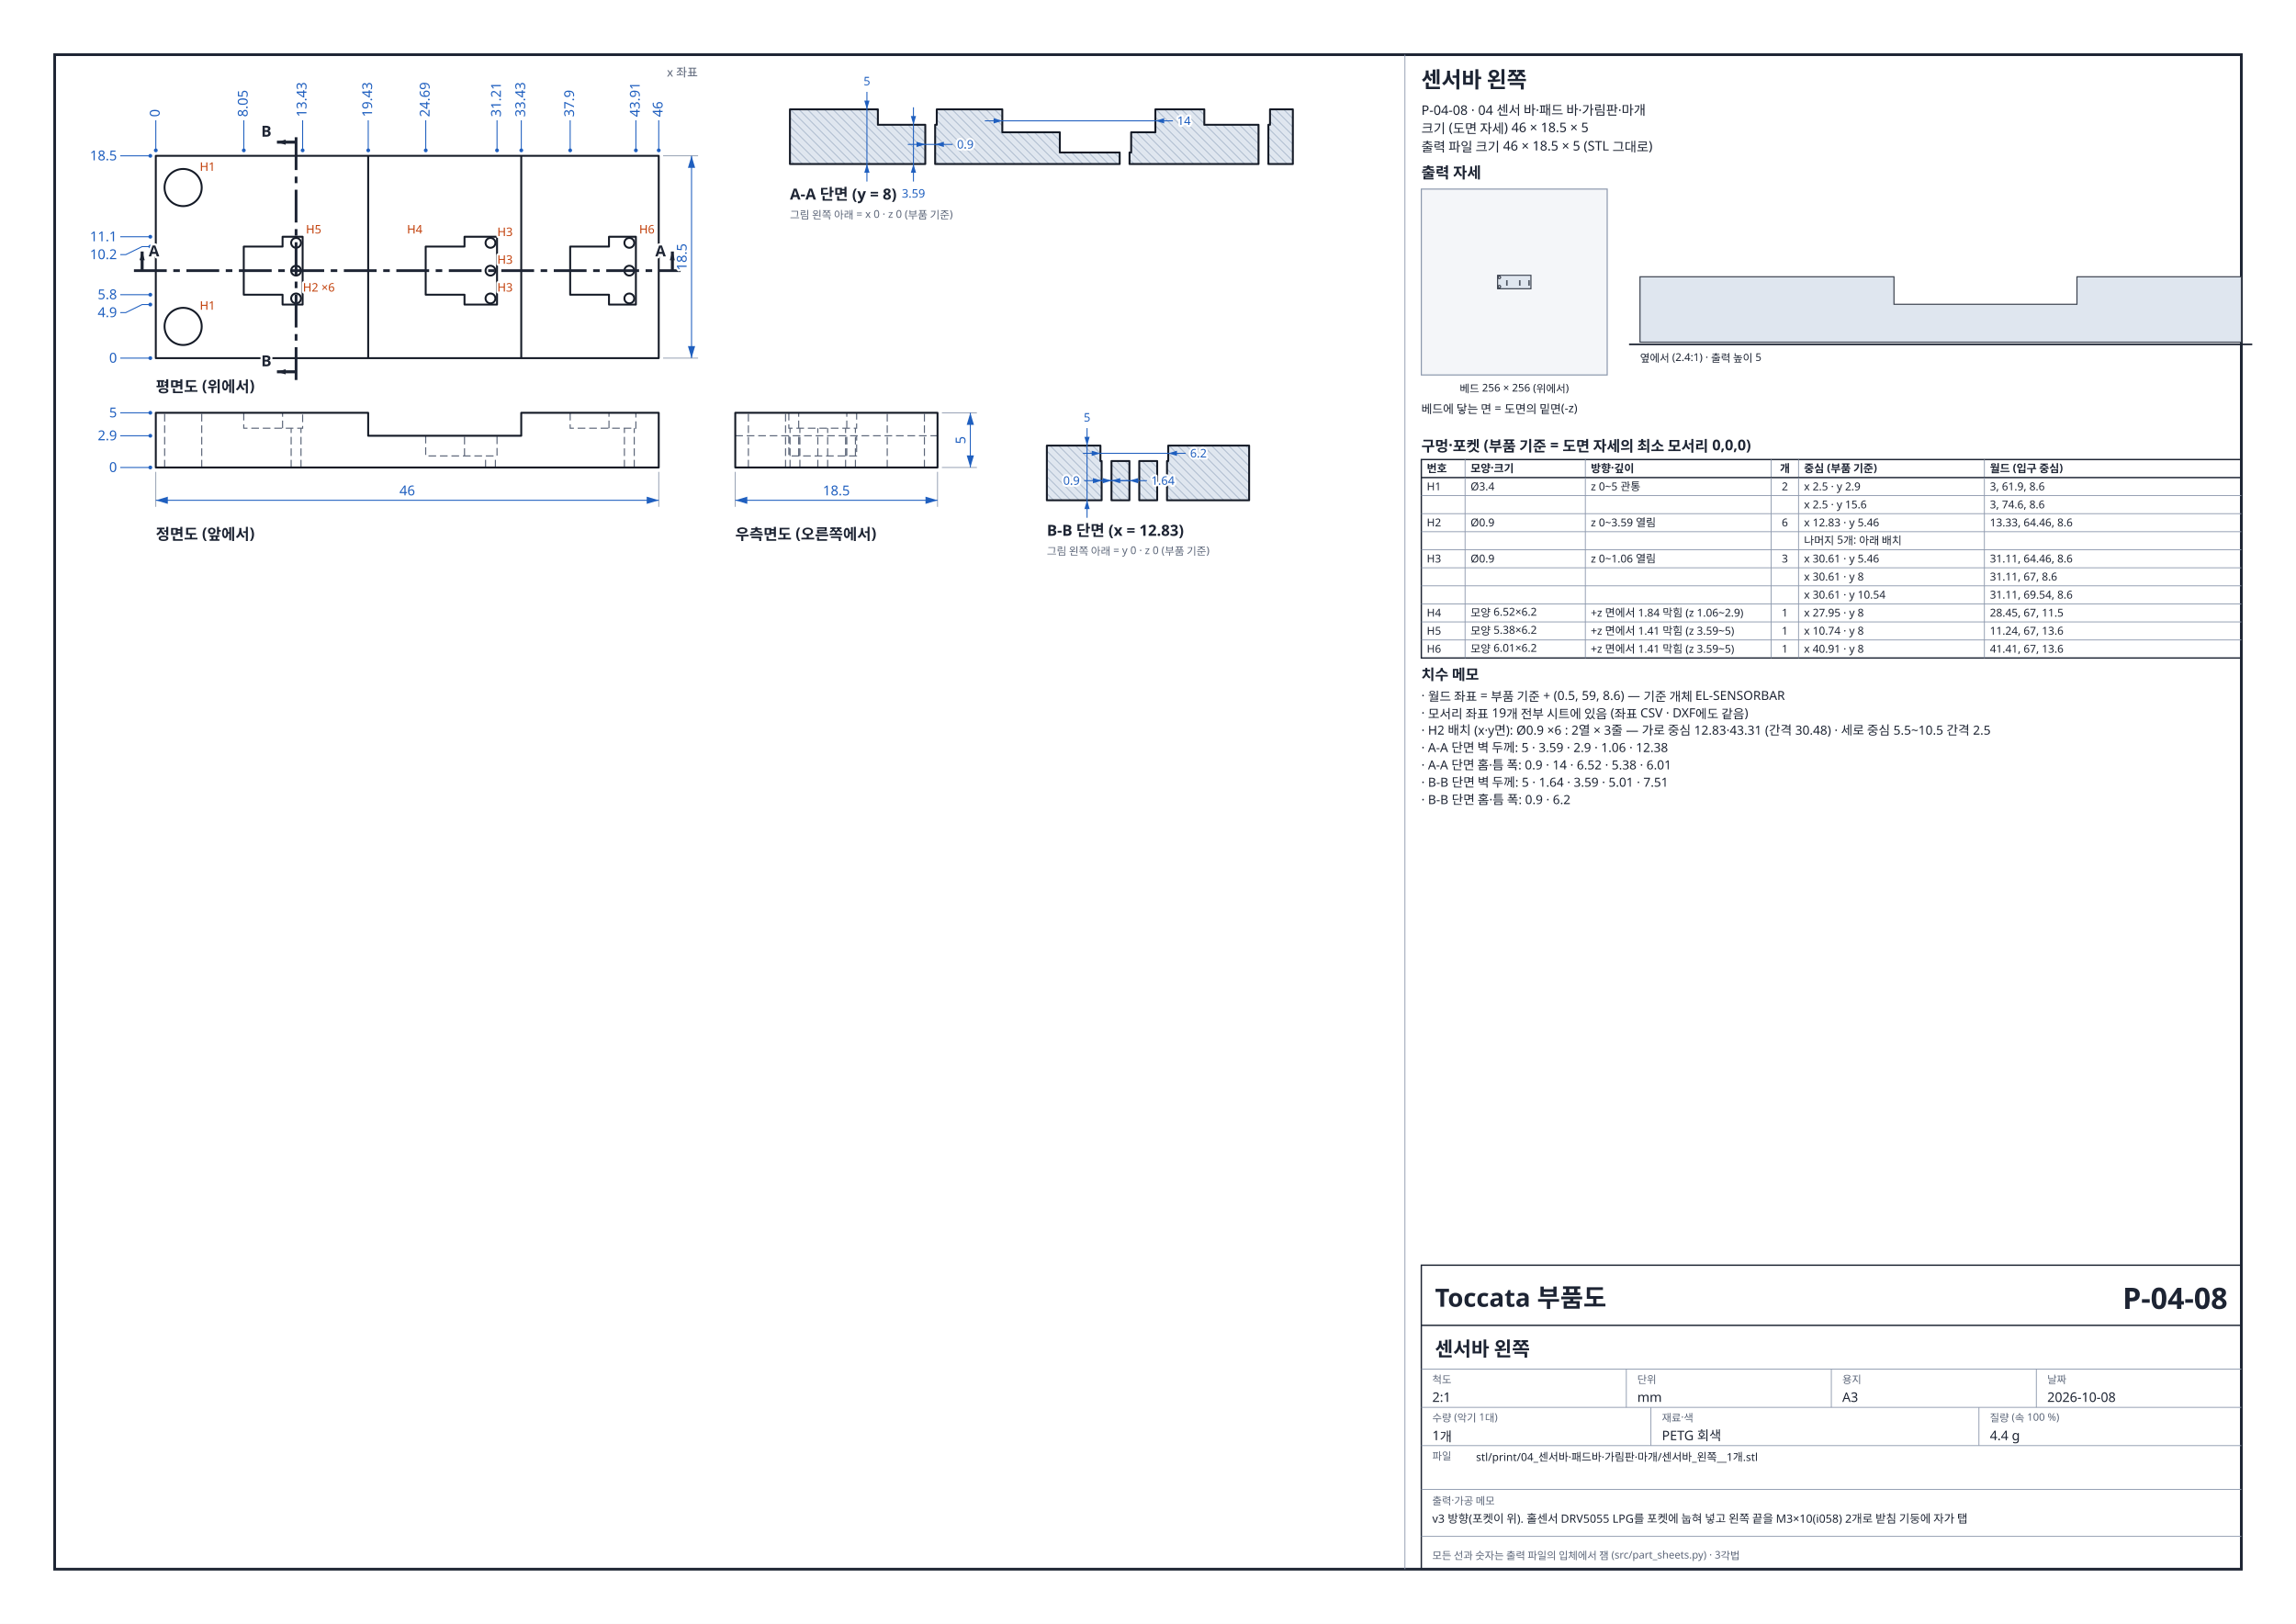
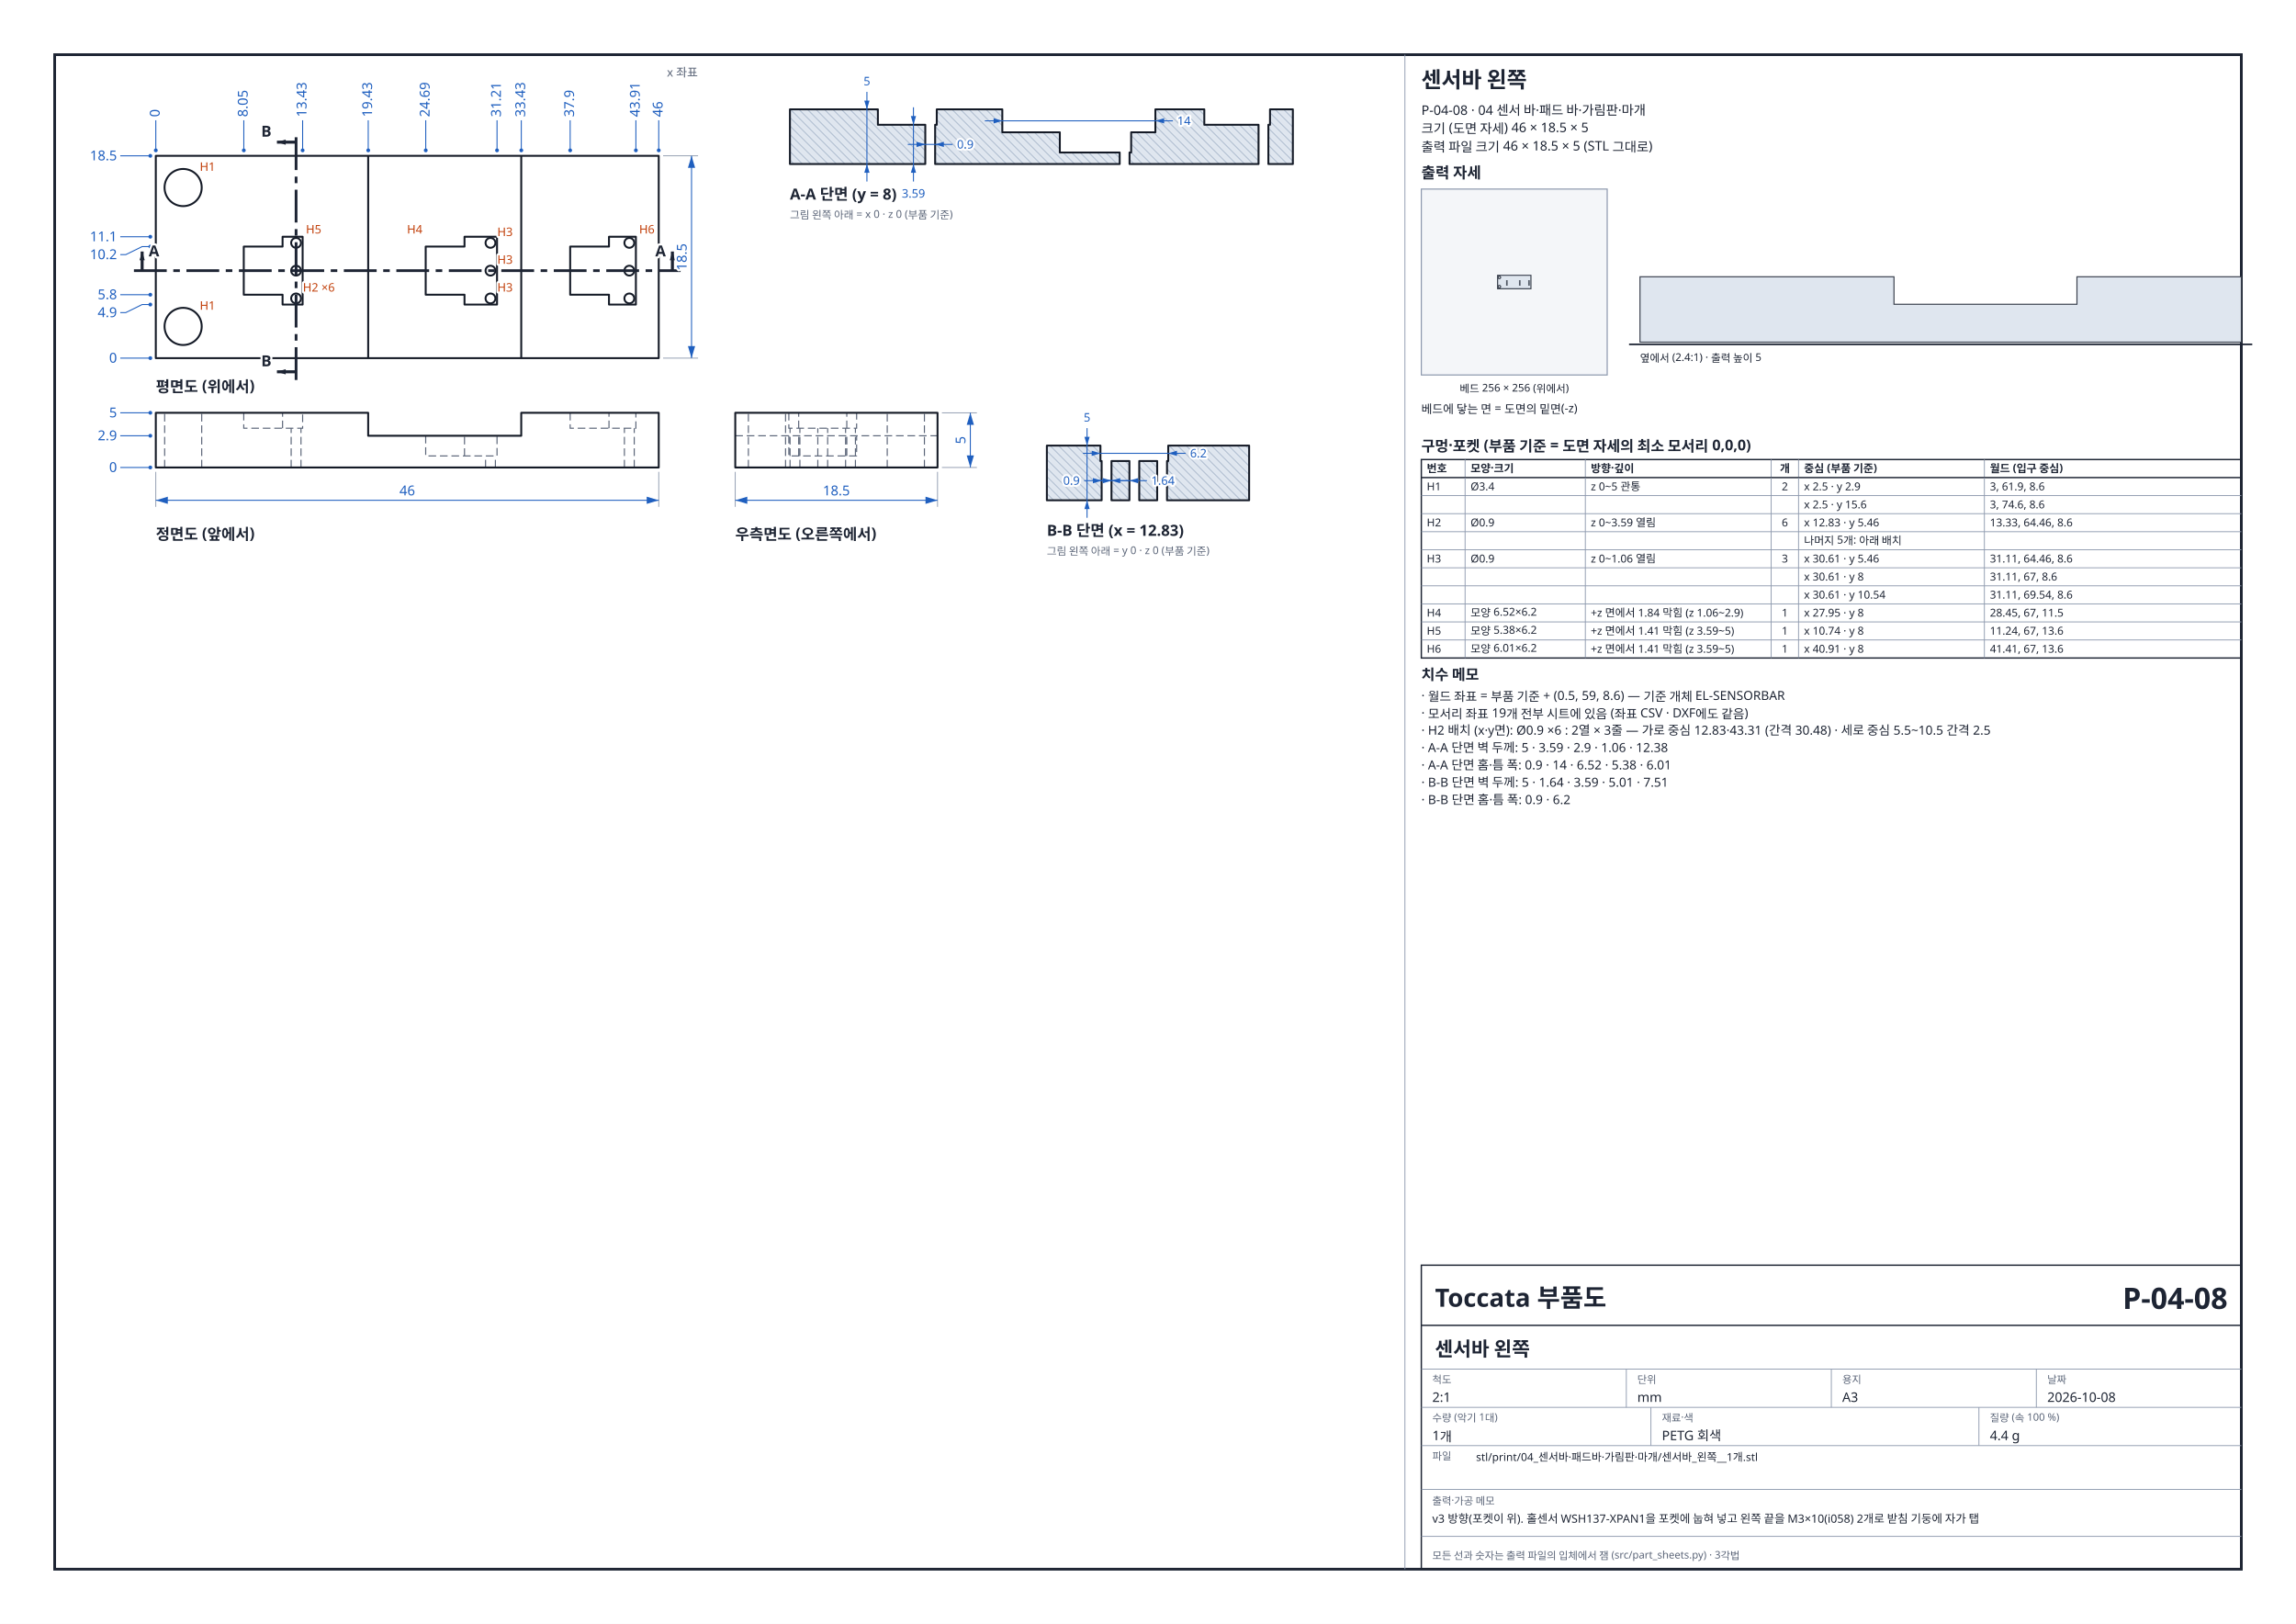
<svg xmlns="http://www.w3.org/2000/svg" width="420mm" height="297mm" viewBox="0 0 420 297">
  <defs>
    <style>
.bg{fill:#ffffff}
.frame{fill:none;stroke:#1d2433;stroke-width:.5}
.t{font-family:'Apple SD Gothic Neo','Noto Sans KR','Malgun Gothic','IBM Plex Sans KR',sans-serif;fill:#1d2433}
.h{paint-order:stroke;stroke:#ffffff;stroke-width:.75;stroke-linejoin:round}
.tb{font-weight:700}
.td{fill:#1f5fbf}
.tm{fill:#5b6578}
.tr{fill:#c2410c}
.S-wood{fill:url(#hw);stroke:#1d2433;stroke-width:.4;stroke-linejoin:round}
.S-print{fill:url(#hp);stroke:#1d2433;stroke-width:.4;stroke-linejoin:round}
.S-metal{fill:url(#hm);stroke:#1d2433;stroke-width:.32;stroke-linejoin:round}
.S-rubber{fill:#50555e;stroke:#1d2433;stroke-width:.25}
.S-elec{fill:url(#he);stroke:#1d2433;stroke-width:.3}
.S-screen{fill:#3a4150;stroke:#1d2433;stroke-width:.3}
.S-cable{fill:#e3b23c;stroke:#6b5a1e;stroke-width:.18}
.S-ctx{fill:#eceef1;stroke:#a3aab5;stroke-width:.18}
.P-wood{fill:#f2e6d2;stroke:#39404d;stroke-width:.22;stroke-linejoin:round}
.P-print{fill:#e5ebf3;stroke:#39404d;stroke-width:.22;stroke-linejoin:round}
.P-metal{fill:#c9ced6;stroke:#39404d;stroke-width:.2}
.P-rubber{fill:#7d828b;stroke:#39404d;stroke-width:.18}
.P-elec{fill:#d3ead8;stroke:#39404d;stroke-width:.2}
.P-screen{fill:#596070;stroke:#39404d;stroke-width:.2}
.P-cable{fill:#f0cf7a;fill-opacity:.55;stroke:#8a7430;stroke-width:.14;stroke-opacity:.7}
.P-ctx{fill:#f2f3f5;stroke:#b3b9c3;stroke-width:.18}
.air{fill:#e8f1fb;stroke:none}
.hid{fill:none;stroke:#39404d;stroke-width:.24;stroke-dasharray:1.6 .9}
.hidc{fill:none;stroke:#c2410c;stroke-width:.28;stroke-dasharray:2.2 1.1}
.ph{fill:none;stroke:#5b6578;stroke-width:.3;stroke-dasharray:4 1 1 1}
.cl{fill:none;stroke:#6b7690;stroke-width:.2;stroke-dasharray:6 1.2 1 1.2}
.thin{fill:none;stroke:#39404d;stroke-width:.2}
.vis{fill:none;stroke:#1d2433;stroke-width:.3}
.sound{fill:none;stroke:#c2410c;stroke-width:.4;stroke-dasharray:3 1.2}
.ax{fill:none;stroke:#7a3fb5;stroke-width:.3;stroke-dasharray:5 1.2 1 1.2}
.keep{fill:none;stroke:#b42318;stroke-width:.3;stroke-dasharray:1.2 1}
.dm{fill:none;stroke:#1f5fbf;stroke-width:.18}
.ex{fill:none;stroke:#8a96ab;stroke-width:.15}
.ah{fill:#1f5fbf;stroke:none}
.ld{fill:none;stroke:#3d4555;stroke-width:.18}
.dot{fill:#3d4555}
.bal{fill:#ffffff;stroke:#1d2433;stroke-width:.25}
.secl{fill:none;stroke:#1d2433;stroke-width:.55}
.seca{fill:#1d2433}
.grid{fill:none;stroke:#1d2433;stroke-width:.25}
.grid2{fill:none;stroke:#8a96ab;stroke-width:.15}
.box{fill:#fbfbfc;stroke:#c3c9d3;stroke-width:.2}
.sheetply{fill:#fbf6ee;stroke:#1d2433;stroke-width:.35}
.zone{fill:#f4f6f9;stroke:#8a96ab;stroke-width:.2}
.datum{fill:none;stroke:#15803d;stroke-width:.9;stroke-linecap:round;stroke-opacity:.9}
.spot{fill:none;stroke:#c2410c;stroke-width:.32}
.spoth{fill:none;stroke:#c2410c;stroke-width:.32;stroke-dasharray:.45 .3}

.pv{fill:none;stroke:#141a26;stroke-width:.35;stroke-linejoin:round;stroke-linecap:round}
.ph2{fill:none;stroke:#5b6578;stroke-width:.2;stroke-dasharray:1.4 .7}
.pcl{fill:none;stroke:#6b7690;stroke-width:.18;stroke-dasharray:5 1 1 1}
.pcut{fill:none;stroke:#1d2433;stroke-width:.5;stroke-dasharray:6 1.2 1.2 1.2}
.psec{fill:url(#hp);stroke:#141a26;stroke-width:.35;stroke-linejoin:round}
.pbed{fill:#f4f6f9;stroke:#8a96ab;stroke-width:.2}
.pfoot{fill:#dfe6ef;stroke:#39404d;stroke-width:.2}
.pnum{font-family:'IBM Plex Mono',ui-monospace,Menlo,monospace}
.datum{fill:none;stroke:#15803d;stroke-width:.9;stroke-linecap:round;stroke-opacity:.9}
.tg{fill:#15803d}
</style>
    <pattern id="hw" patternUnits="userSpaceOnUse" width="1.6" height="1.6" patternTransform="rotate(45)">
      <rect width="1.6" height="1.6" fill="#ecdcc2" />
      <line x1="0" y1="0" x2="0" y2="1.6" stroke="#a8875a" stroke-width=".22" />
    </pattern>
    <pattern id="hp" patternUnits="userSpaceOnUse" width="1.1" height="1.1" patternTransform="rotate(-45)">
      <rect width="1.1" height="1.1" fill="#dfe6ef" />
      <line x1="0" y1="0" x2="0" y2="1.1" stroke="#7f93b0" stroke-width=".16" />
    </pattern>
    <pattern id="hm" patternUnits="userSpaceOnUse" width=".9" height=".9" patternTransform="rotate(45)">
      <rect width=".9" height=".9" fill="#c3c8d1" />
      <path d="M0 0V.9M0 0H.9" stroke="#5d6778" stroke-width=".12" />
    </pattern>
    <pattern id="he" patternUnits="userSpaceOnUse" width="1.4" height="1.4">
      <rect width="1.4" height="1.4" fill="#cfe6d3" />
      <line x1="0" y1=".7" x2="1.4" y2=".7" stroke="#5f9a6c" stroke-width=".14" />
    </pattern>
  </defs>
  <rect class="bg" x="0" y="0" width="420" height="297" />
  <rect class="frame" x="10" y="10" width="400" height="277" />
  <g id="geo">
    <circle class="pv" cx="33.50" cy="59.70" r="3.400" />
    <circle class="pv" cx="33.50" cy="34.30" r="3.400" />
    <circle class="pv" cx="54.16" cy="54.58" r="0.900" />
    <circle class="pv" cx="54.16" cy="49.50" r="0.900" />
    <circle class="pv" cx="54.16" cy="44.42" r="0.900" />
    <circle class="pv" cx="89.72" cy="54.58" r="0.900" />
    <circle class="pv" cx="89.72" cy="49.50" r="0.900" />
    <circle class="pv" cx="89.72" cy="44.42" r="0.900" />
    <circle class="pv" cx="115.12" cy="54.58" r="0.900" />
    <circle class="pv" cx="115.12" cy="49.50" r="0.900" />
    <circle class="pv" cx="115.12" cy="44.42" r="0.900" />
    <path class="pv" d="M67.35 65.50 67.35 28.50M95.35 65.50 95.35 28.50M28.50 65.50 28.50 28.50 120.50 28.50 120.50 65.50 28.50 65.50M44.59 53.90 44.59 45.10 51.69 45.10 51.69 43.30 55.36 43.30 55.36 55.70 51.69 55.70 51.69 53.90 44.59 53.90M77.87 53.90 84.97 53.90 84.97 55.70 90.92 55.70 90.92 43.30 84.97 43.30 84.97 45.10 77.87 45.10 77.87 53.90M104.30 53.90 111.40 53.90 111.40 55.70 116.32 55.70 116.32 43.30 111.40 43.30 111.40 45.10 104.30 45.10 104.30 53.90" />
    <path class="ph2" d="M30.12 85.50 30.12 75.50M36.90 85.50 36.90 75.50M44.59 75.50 44.59 78.32 55.36 78.32 55.36 75.50M51.69 78.32 51.69 75.50M53.26 85.50 53.26 78.32M55.06 85.50 55.06 78.32M77.87 79.70 77.87 83.39 90.92 83.39 90.92 79.70M84.97 83.39 84.97 79.70M88.82 85.50 88.82 83.39M90.62 85.50 90.62 83.39M104.30 75.50 104.30 78.32 116.32 78.32 116.32 75.50M111.40 78.32 111.40 75.50M114.22 85.50 114.22 78.32M116.02 85.50 116.02 78.32" />
    <path class="pv" d="M28.50 85.50 28.50 75.50 67.35 75.50 67.35 79.70 95.35 79.70 95.35 75.50 120.50 75.50 120.50 85.50 28.50 85.50" />
    <path class="ph2" d="M136.90 85.50 136.90 75.50M143.70 85.50 143.70 75.50M162.30 85.50 162.30 75.50M169.10 85.50 169.10 75.50M146.10 83.39 146.10 79.70M146.10 78.32 146.10 75.50M154.90 83.39 154.90 79.70M154.90 78.32 154.90 75.50M144.30 79.70 144.30 83.39 156.70 83.39 156.70 79.70M144.30 75.50 144.30 78.32 156.70 78.32 156.70 75.50M144.52 85.50 144.52 78.32M146.32 85.50 146.32 78.32M149.60 85.50 149.60 78.32M151.40 85.50 151.40 78.32M154.68 85.50 154.68 78.32M156.48 85.50 156.48 78.32M134.50 79.70 171.50 79.70" />
    <path class="pv" d="M134.50 85.50 134.50 75.50 171.50 75.50 171.50 85.50 134.50 85.50" />
    <path class="psec" fill-rule="evenodd" d="M169.26 22.82 160.59 22.82 160.59 20.00 144.50 20.00 144.50 30.00 169.26 30.00ZM204.82 27.89 193.87 27.89 193.87 24.20 183.35 24.20 183.35 20.00 171.36 20.00 171.36 22.82 171.06 22.82 171.06 30.00 204.82 30.00ZM230.22 22.82 220.30 22.82 220.30 20.00 211.35 20.00 211.35 24.20 206.92 24.20 206.92 27.89 206.62 27.89 206.62 30.00 230.22 30.00ZM236.50 20.00 232.32 20.00 232.32 22.82 232.02 22.82 232.02 30.00 236.50 30.00Z" />
    <path class="psec" fill-rule="evenodd" d="M201.52 84.32 201.30 84.32 201.30 81.50 191.50 81.50 191.50 91.50 201.52 91.50ZM228.50 81.50 213.70 81.50 213.70 84.32 213.48 84.32 213.48 91.50 228.50 91.50ZM206.60 84.32 203.32 84.32 203.32 91.50 206.60 91.50ZM211.68 84.32 208.40 84.32 208.40 91.50 211.68 91.50Z" />
  </g>
  <g id="over">
    <path class="pcut" d="M24.500 49.500 L124.500 49.500" />
    <path class="secl" d="M26.000 49.500 L26.000 46.000" />
    <path class="seca" d="M26.000 46.000 L26.480 47.600 L25.520 47.600 Z" />
    <path class="secl" d="M123.000 49.500 L123.000 46.000" />
    <path class="seca" d="M123.000 46.000 L123.480 47.600 L122.520 47.600 Z" />
    <path class="pcut" d="M54.160 69.500 L54.160 24.500" />
    <path class="secl" d="M54.160 68.000 L50.660 68.000" />
    <path class="seca" d="M50.660 68.000 L52.260 67.520 L52.260 68.480 Z" />
    <path class="secl" d="M54.160 26.000 L50.660 26.000" />
    <path class="seca" d="M50.660 26.000 L52.260 25.520 L52.260 26.480 Z" />
    <path class="grid2" d="M257.000 10.000 L257.000 287.000" />
    <rect class="grid" x="260.000" y="231.400" width="150.000" height="55.600" />
    <path class="grid" d="M260.000 242.400 L410.000 242.400" />
    <path class="grid2" d="M260.000 250.400 L410.000 250.400" />
    <path class="grid2" d="M297.500 250.400 L297.500 257.400" />
    <path class="grid2" d="M335.000 250.400 L335.000 257.400" />
    <path class="grid2" d="M372.500 250.400 L372.500 257.400" />
    <path class="grid2" d="M260.000 257.400 L410.000 257.400" />
    <path class="grid2" d="M302.000 257.400 L302.000 264.400" />
    <path class="grid2" d="M362.000 257.400 L362.000 264.400" />
    <path class="grid2" d="M260.000 264.400 L410.000 264.400" />
    <path class="grid2" d="M260.000 272.400 L410.000 272.400" />
    <path class="grid2" d="M260.000 281.000 L410.000 281.000" />
    <rect class="pbed" x="260.000" y="34.580" width="34.000" height="34.000" />
    <path class="pfoot" fill-rule="evenodd" d="M274.22 50.96 274.18 50.94 274.14 50.92 274.11 50.88 274.08 50.85 274.06 50.80 274.05 50.76 274.05 50.71 274.06 50.67 274.08 50.63 274.11 50.59 274.14 50.56 274.18 50.53 274.22 50.52 274.27 50.51 274.31 50.51 274.36 50.52 274.40 50.55 274.43 50.57 274.46 50.61 274.48 50.65 274.50 50.69 274.50 50.74 274.50 50.78 274.48 50.83 274.46 50.87 274.43 50.90 274.40 50.93 274.36 50.95 274.31 50.96 274.27 50.96ZM275.63 51.47 275.62 51.46 275.61 51.45 275.60 51.44 275.59 51.42 275.59 51.41 275.59 51.39 275.60 51.38 275.61 51.37 275.62 51.36 275.63 51.35 275.65 51.35 275.66 51.35 275.68 51.36 275.69 51.37 275.70 51.38 275.71 51.39 275.71 51.41 275.71 51.42 275.70 51.44 275.69 51.45 275.68 51.46 275.66 51.47 275.65 51.47ZM278.00 51.47 277.98 51.46 277.97 51.45 277.96 51.44 277.95 51.42 277.95 51.41 277.95 51.39 277.96 51.38 277.97 51.37 277.98 51.36 278.00 51.35 278.01 51.35 278.03 51.35 278.04 51.36 278.05 51.37 278.06 51.38 278.07 51.39 278.07 51.41 278.07 51.42 278.06 51.44 278.05 51.45 278.04 51.46 278.03 51.47 278.01 51.47ZM279.68 51.47 279.67 51.46 279.66 51.45 279.65 51.44 279.64 51.42 279.64 51.41 279.64 51.39 279.65 51.38 279.66 51.37 279.67 51.36 279.68 51.35 279.70 51.35 279.71 51.35 279.73 51.36 279.74 51.37 279.75 51.38 279.76 51.39 279.76 51.41 279.76 51.42 279.75 51.44 279.74 51.45 279.73 51.46 279.71 51.47 279.70 51.47ZM275.63 51.80 275.62 51.80 275.61 51.79 275.60 51.78 275.59 51.76 275.59 51.75 275.59 51.73 275.60 51.72 275.61 51.70 275.62 51.69 275.63 51.69 275.65 51.69 275.66 51.69 275.68 51.69 275.69 51.70 275.70 51.72 275.71 51.73 275.71 51.75 275.71 51.76 275.70 51.78 275.69 51.79 275.68 51.80 275.66 51.80 275.65 51.81ZM278.00 51.80 277.98 51.80 277.97 51.79 277.96 51.78 277.95 51.76 277.95 51.75 277.95 51.73 277.96 51.72 277.97 51.70 277.98 51.69 278.00 51.69 278.01 51.69 278.03 51.69 278.04 51.69 278.05 51.70 278.06 51.72 278.07 51.73 278.07 51.75 278.07 51.76 278.06 51.78 278.05 51.79 278.04 51.80 278.03 51.80 278.01 51.81ZM279.68 51.80 279.67 51.80 279.66 51.79 279.65 51.78 279.64 51.76 279.64 51.75 279.64 51.73 279.65 51.72 279.66 51.70 279.67 51.69 279.68 51.69 279.70 51.69 279.71 51.69 279.73 51.69 279.74 51.70 279.75 51.72 279.76 51.73 279.76 51.75 279.76 51.76 279.75 51.78 279.74 51.79 279.73 51.80 279.71 51.80 279.70 51.81ZM275.63 52.14 275.62 52.14 275.61 52.13 275.60 52.11 275.59 52.10 275.59 52.08 275.59 52.07 275.60 52.05 275.61 52.04 275.62 52.03 275.63 52.03 275.65 52.02 275.66 52.03 275.68 52.03 275.69 52.04 275.70 52.05 275.71 52.07 275.71 52.08 275.71 52.10 275.70 52.11 275.69 52.13 275.68 52.14 275.66 52.14 275.65 52.14ZM278.00 52.14 277.98 52.14 277.97 52.13 277.96 52.11 277.95 52.10 277.95 52.08 277.95 52.07 277.96 52.05 277.97 52.04 277.98 52.03 278.00 52.03 278.01 52.02 278.03 52.03 278.04 52.03 278.05 52.04 278.06 52.05 278.07 52.07 278.07 52.08 278.07 52.10 278.06 52.11 278.05 52.13 278.04 52.14 278.03 52.14 278.01 52.14ZM279.68 52.14 279.67 52.14 279.66 52.13 279.65 52.11 279.64 52.10 279.64 52.08 279.64 52.07 279.65 52.05 279.66 52.04 279.67 52.03 279.68 52.03 279.70 52.02 279.71 52.03 279.73 52.03 279.74 52.04 279.75 52.05 279.76 52.07 279.76 52.08 279.76 52.10 279.75 52.11 279.74 52.13 279.73 52.14 279.71 52.14 279.70 52.14ZM274.22 52.64 274.18 52.63 274.14 52.60 274.11 52.57 274.08 52.53 274.06 52.49 274.05 52.45 274.05 52.40 274.06 52.36 274.08 52.31 274.11 52.28 274.14 52.24 274.18 52.22 274.22 52.20 274.27 52.20 274.31 52.20 274.36 52.21 274.40 52.23 274.43 52.26 274.46 52.29 274.48 52.33 274.50 52.38 274.50 52.42 274.50 52.47 274.48 52.51 274.46 52.55 274.43 52.59 274.40 52.61 274.36 52.64 274.31 52.65 274.27 52.65ZM280.05 50.35 273.95 50.35 273.95 52.81 280.05 52.81Z" />
    <path class="pfoot" fill-rule="evenodd" d="M410.00 50.62 379.93 50.62 379.93 55.65 346.46 55.65 346.46 50.62 300.00 50.62 300.00 62.58 410.00 62.58Z" />
    <path class="vis" d="M298.000 62.980 L412.000 62.980" />
    <rect class="grid" x="260.000" y="84.047" width="150.000" height="36.300" />
    <path class="grid2" d="M268.000 84.047 L268.000 87.347" />
    <path class="grid2" d="M290.000 84.047 L290.000 87.347" />
    <path class="grid2" d="M324.000 84.047 L324.000 87.347" />
    <path class="grid2" d="M329.000 84.047 L329.000 87.347" />
    <path class="grid2" d="M363.000 84.047 L363.000 87.347" />
    <path class="grid" d="M260.000 87.347 L410.000 87.347" />
    <path class="grid2" d="M268.000 87.347 L268.000 90.647" />
    <path class="grid2" d="M290.000 87.347 L290.000 90.647" />
    <path class="grid2" d="M324.000 87.347 L324.000 90.647" />
    <path class="grid2" d="M329.000 87.347 L329.000 90.647" />
    <path class="grid2" d="M363.000 87.347 L363.000 90.647" />
    <path class="grid2" d="M260.000 90.647 L410.000 90.647" />
    <path class="grid2" d="M268.000 90.647 L268.000 93.947" />
    <path class="grid2" d="M290.000 90.647 L290.000 93.947" />
    <path class="grid2" d="M324.000 90.647 L324.000 93.947" />
    <path class="grid2" d="M329.000 90.647 L329.000 93.947" />
    <path class="grid2" d="M363.000 90.647 L363.000 93.947" />
    <path class="grid2" d="M260.000 93.947 L410.000 93.947" />
    <path class="grid2" d="M268.000 93.947 L268.000 97.247" />
    <path class="grid2" d="M290.000 93.947 L290.000 97.247" />
    <path class="grid2" d="M324.000 93.947 L324.000 97.247" />
    <path class="grid2" d="M329.000 93.947 L329.000 97.247" />
    <path class="grid2" d="M363.000 93.947 L363.000 97.247" />
    <path class="grid2" d="M260.000 97.247 L410.000 97.247" />
    <path class="grid2" d="M268.000 97.247 L268.000 100.547" />
    <path class="grid2" d="M290.000 97.247 L290.000 100.547" />
    <path class="grid2" d="M324.000 97.247 L324.000 100.547" />
    <path class="grid2" d="M329.000 97.247 L329.000 100.547" />
    <path class="grid2" d="M363.000 97.247 L363.000 100.547" />
    <path class="grid2" d="M260.000 100.547 L410.000 100.547" />
    <path class="grid2" d="M268.000 100.547 L268.000 103.847" />
    <path class="grid2" d="M290.000 100.547 L290.000 103.847" />
    <path class="grid2" d="M324.000 100.547 L324.000 103.847" />
    <path class="grid2" d="M329.000 100.547 L329.000 103.847" />
    <path class="grid2" d="M363.000 100.547 L363.000 103.847" />
    <path class="grid2" d="M260.000 103.847 L410.000 103.847" />
    <path class="grid2" d="M268.000 103.847 L268.000 107.147" />
    <path class="grid2" d="M290.000 103.847 L290.000 107.147" />
    <path class="grid2" d="M324.000 103.847 L324.000 107.147" />
    <path class="grid2" d="M329.000 103.847 L329.000 107.147" />
    <path class="grid2" d="M363.000 103.847 L363.000 107.147" />
    <path class="grid2" d="M260.000 107.147 L410.000 107.147" />
    <path class="grid2" d="M268.000 107.147 L268.000 110.447" />
    <path class="grid2" d="M290.000 107.147 L290.000 110.447" />
    <path class="grid2" d="M324.000 107.147 L324.000 110.447" />
    <path class="grid2" d="M329.000 107.147 L329.000 110.447" />
    <path class="grid2" d="M363.000 107.147 L363.000 110.447" />
    <path class="grid2" d="M260.000 110.447 L410.000 110.447" />
    <path class="grid2" d="M268.000 110.447 L268.000 113.747" />
    <path class="grid2" d="M290.000 110.447 L290.000 113.747" />
    <path class="grid2" d="M324.000 110.447 L324.000 113.747" />
    <path class="grid2" d="M329.000 110.447 L329.000 113.747" />
    <path class="grid2" d="M363.000 110.447 L363.000 113.747" />
    <path class="grid2" d="M260.000 113.747 L410.000 113.747" />
    <path class="grid2" d="M268.000 113.747 L268.000 117.047" />
    <path class="grid2" d="M290.000 113.747 L290.000 117.047" />
    <path class="grid2" d="M324.000 113.747 L324.000 117.047" />
    <path class="grid2" d="M329.000 113.747 L329.000 117.047" />
    <path class="grid2" d="M363.000 113.747 L363.000 117.047" />
    <path class="grid2" d="M260.000 117.047 L410.000 117.047" />
    <path class="grid2" d="M268.000 117.047 L268.000 120.347" />
    <path class="grid2" d="M290.000 117.047 L290.000 120.347" />
    <path class="grid2" d="M324.000 117.047 L324.000 120.347" />
    <path class="grid2" d="M329.000 117.047 L329.000 120.347" />
    <path class="grid2" d="M363.000 117.047 L363.000 120.347" />
  </g>
  <g id="dim">
    <path class="ex" d="M28.500 86.300 L28.500 92.700" />
    <path class="ex" d="M120.500 86.300 L120.500 92.700" />
    <path class="dm" d="M28.500 91.500 L120.500 91.500" />
    <path class="ah" d="M28.500 91.500 L30.700 90.840 L30.700 92.160 Z" />
    <path class="ah" d="M120.500 91.500 L118.300 92.160 L118.300 90.840 Z" />
    <path class="ex" d="M121.300 28.500 L127.700 28.500" />
    <path class="ex" d="M121.300 65.500 L127.700 65.500" />
    <path class="dm" d="M126.500 28.500 L126.500 65.500" />
    <path class="ah" d="M126.500 28.500 L127.160 30.700 L125.840 30.700 Z" />
    <path class="ah" d="M126.500 65.500 L125.840 63.300 L127.160 63.300 Z" />
    <path class="ex" d="M134.500 86.300 L134.500 92.700" />
    <path class="ex" d="M171.500 86.300 L171.500 92.700" />
    <path class="dm" d="M134.500 91.500 L171.500 91.500" />
    <path class="ah" d="M134.500 91.500 L136.700 90.840 L136.700 92.160 Z" />
    <path class="ah" d="M171.500 91.500 L169.300 92.160 L169.300 90.840 Z" />
    <path class="ex" d="M172.300 75.500 L178.700 75.500" />
    <path class="ex" d="M172.300 85.500 L178.700 85.500" />
    <path class="dm" d="M177.500 75.500 L177.500 85.500" />
    <path class="ah" d="M177.500 75.500 L178.160 77.700 L176.840 77.700 Z" />
    <path class="ah" d="M177.500 85.500 L176.840 83.300 L178.160 83.300 Z" />
    <path class="dm" d="M28.500 27.500 L28.500 26.000 L28.500 23.000 L28.500 22.000" />
    <circle class="ah" cx="28.500" cy="27.500" r="0.350" />
    <path class="dm" d="M44.600 27.500 L44.600 26.000 L44.600 23.000 L44.600 22.000" />
    <circle class="ah" cx="44.600" cy="27.500" r="0.350" />
    <path class="dm" d="M55.360 27.500 L55.360 26.000 L55.360 23.000 L55.360 22.000" />
    <circle class="ah" cx="55.360" cy="27.500" r="0.350" />
    <path class="dm" d="M67.360 27.500 L67.360 26.000 L67.360 23.000 L67.360 22.000" />
    <circle class="ah" cx="67.360" cy="27.500" r="0.350" />
    <path class="dm" d="M77.880 27.500 L77.880 26.000 L77.880 23.000 L77.880 22.000" />
    <circle class="ah" cx="77.880" cy="27.500" r="0.350" />
    <path class="dm" d="M90.920 27.500 L90.920 26.000 L90.920 23.000 L90.920 22.000" />
    <circle class="ah" cx="90.920" cy="27.500" r="0.350" />
    <path class="dm" d="M95.360 27.500 L95.360 26.000 L95.360 23.000 L95.360 22.000" />
    <circle class="ah" cx="95.360" cy="27.500" r="0.350" />
    <path class="dm" d="M104.300 27.500 L104.300 26.000 L104.300 23.000 L104.300 22.000" />
    <circle class="ah" cx="104.300" cy="27.500" r="0.350" />
    <path class="dm" d="M116.320 27.500 L116.320 26.000 L116.320 23.000 L116.320 22.000" />
    <circle class="ah" cx="116.320" cy="27.500" r="0.350" />
    <path class="dm" d="M120.500 27.500 L120.500 26.000 L120.500 23.000 L120.500 22.000" />
    <circle class="ah" cx="120.500" cy="27.500" r="0.350" />
    <path class="dm" d="M27.500 28.500 L26.000 28.500 L23.000 28.500 L22.000 28.500" />
    <circle class="ah" cx="27.500" cy="28.500" r="0.350" />
    <path class="dm" d="M27.500 43.300 L26.000 43.300 L23.000 43.300 L22.000 43.300" />
    <circle class="ah" cx="27.500" cy="43.300" r="0.350" />
    <path class="dm" d="M27.500 45.100 L26.000 45.100 L23.000 46.575 L22.000 46.575" />
    <circle class="ah" cx="27.500" cy="45.100" r="0.350" />
    <path class="dm" d="M27.500 53.900 L26.000 53.900 L23.000 53.900 L22.000 53.900" />
    <circle class="ah" cx="27.500" cy="53.900" r="0.350" />
    <path class="dm" d="M27.500 55.700 L26.000 55.700 L23.000 57.175 L22.000 57.175" />
    <circle class="ah" cx="27.500" cy="55.700" r="0.350" />
    <path class="dm" d="M27.500 65.500 L26.000 65.500 L23.000 65.500 L22.000 65.500" />
    <circle class="ah" cx="27.500" cy="65.500" r="0.350" />
    <path class="dm" d="M27.500 75.500 L26.000 75.500 L23.000 75.500 L22.000 75.500" />
    <circle class="ah" cx="27.500" cy="75.500" r="0.350" />
    <path class="dm" d="M27.500 79.700 L26.000 79.700 L23.000 79.700 L22.000 79.700" />
    <circle class="ah" cx="27.500" cy="79.700" r="0.350" />
    <path class="dm" d="M27.500 85.500 L26.000 85.500 L23.000 85.500 L22.000 85.500" />
    <circle class="ah" cx="27.500" cy="85.500" r="0.350" />
    <path class="dm" d="M158.582 16.800 L158.582 33.200" />
    <path class="ah" d="M158.582 20.000 L158.102 18.400 L159.062 18.400 Z" />
    <path class="ah" d="M158.582 30.000 L159.062 31.600 L158.102 31.600 Z" />
    <path class="dm" d="M167.094 19.622 L167.094 33.200" />
    <path class="ah" d="M167.094 22.822 L166.614 21.222 L167.574 21.222 Z" />
    <path class="ah" d="M167.094 30.000 L167.574 31.600 L166.614 31.600 Z" />
    <path class="dm" d="M166.060 26.411 L174.260 26.411" />
    <path class="ah" d="M169.260 26.411 L167.660 26.891 L167.660 25.931 Z" />
    <path class="ah" d="M171.060 26.411 L172.660 25.931 L172.660 26.891 Z" />
    <path class="dm" d="M180.154 22.100 L214.554 22.100" />
    <path class="ah" d="M183.354 22.100 L181.754 22.580 L181.754 21.620 Z" />
    <path class="ah" d="M211.354 22.100 L212.954 21.620 L212.954 22.580 Z" />
    <path class="dm" d="M198.850 78.300 L198.850 94.700" />
    <path class="ah" d="M198.850 81.500 L198.370 79.900 L199.330 79.900 Z" />
    <path class="ah" d="M198.850 91.500 L199.330 93.100 L198.370 93.100 Z" />
    <path class="dm" d="M200.120 87.911 L209.800 87.911" />
    <path class="ah" d="M203.320 87.911 L201.720 88.391 L201.720 87.431 Z" />
    <path class="ah" d="M206.600 87.911 L208.200 87.431 L208.200 88.391 Z" />
    <path class="dm" d="M198.320 87.911 L206.520 87.911" />
    <path class="ah" d="M201.520 87.911 L199.920 88.391 L199.920 87.431 Z" />
    <path class="ah" d="M203.320 87.911 L204.920 87.431 L204.920 88.391 Z" />
    <path class="dm" d="M198.100 82.911 L216.900 82.911" />
    <path class="ah" d="M201.300 82.911 L199.700 83.391 L199.700 82.431 Z" />
    <path class="ah" d="M213.700 82.911 L215.300 82.431 L215.300 83.391 Z" />
  </g>
  <g id="text">
    <text class="t h tb" x="28.500" y="71.700" font-size="2.80" text-anchor="start">평면도 (위에서)</text>
    <text class="t h tb" x="28.500" y="98.700" font-size="2.80" text-anchor="start">정면도 (앞에서)</text>
    <text class="t h tb" x="134.500" y="98.700" font-size="2.80" text-anchor="start">우측면도 (오른쪽에서)</text>
    <text class="t h td" x="74.500" y="90.600" font-size="2.50" text-anchor="middle">46</text>
    <text class="t h td" x="125.600" y="47.000" font-size="2.50" text-anchor="middle" transform="rotate(-90 125.600 47.000)">18.5</text>
    <text class="t h td" x="153.000" y="90.600" font-size="2.50" text-anchor="middle">18.5</text>
    <text class="t h td" x="176.600" y="80.500" font-size="2.50" text-anchor="middle" transform="rotate(-90 176.600 80.500)">5</text>
    <text class="t h td" x="29.200" y="21.400" font-size="2.50" text-anchor="start" transform="rotate(-90 29.200 21.400)">0</text>
    <text class="t h td" x="45.300" y="21.400" font-size="2.50" text-anchor="start" transform="rotate(-90 45.300 21.400)">8.05</text>
    <text class="t h td" x="56.060" y="21.400" font-size="2.50" text-anchor="start" transform="rotate(-90 56.060 21.400)">13.43</text>
    <text class="t h td" x="68.060" y="21.400" font-size="2.50" text-anchor="start" transform="rotate(-90 68.060 21.400)">19.43</text>
    <text class="t h td" x="78.580" y="21.400" font-size="2.50" text-anchor="start" transform="rotate(-90 78.580 21.400)">24.69</text>
    <text class="t h td" x="91.620" y="21.400" font-size="2.50" text-anchor="start" transform="rotate(-90 91.620 21.400)">31.21</text>
    <text class="t h td" x="96.060" y="21.400" font-size="2.50" text-anchor="start" transform="rotate(-90 96.060 21.400)">33.43</text>
    <text class="t h td" x="105.000" y="21.400" font-size="2.50" text-anchor="start" transform="rotate(-90 105.000 21.400)">37.9</text>
    <text class="t h td" x="117.020" y="21.400" font-size="2.50" text-anchor="start" transform="rotate(-90 117.020 21.400)">43.91</text>
    <text class="t h td" x="121.200" y="21.400" font-size="2.50" text-anchor="start" transform="rotate(-90 121.200 21.400)">46</text>
    <text class="t h td" x="21.400" y="29.325" font-size="2.50" text-anchor="end">18.5</text>
    <text class="t h td" x="21.400" y="44.125" font-size="2.50" text-anchor="end">11.1</text>
    <text class="t h td" x="21.400" y="47.400" font-size="2.50" text-anchor="end">10.2</text>
    <text class="t h td" x="21.400" y="54.725" font-size="2.50" text-anchor="end">5.8</text>
    <text class="t h td" x="21.400" y="58.000" font-size="2.50" text-anchor="end">4.9</text>
    <text class="t h td" x="21.400" y="66.325" font-size="2.50" text-anchor="end">0</text>
    <text class="t h td" x="21.400" y="76.325" font-size="2.50" text-anchor="end">5</text>
    <text class="t h td" x="21.400" y="80.525" font-size="2.50" text-anchor="end">2.9</text>
    <text class="t h td" x="21.400" y="86.325" font-size="2.50" text-anchor="end">0</text>
    <text class="t tm" x="122.000" y="14.000" font-size="2.15" text-anchor="start">x 좌표</text>
    <text class="t h tb" x="27.200" y="46.900" font-size="2.80" text-anchor="start">A</text>
    <text class="t h tb" x="121.800" y="46.900" font-size="2.80" text-anchor="end">A</text>
    <text class="t h tb" x="49.660" y="67.000" font-size="2.80" text-anchor="end">B</text>
    <text class="t h tb" x="49.660" y="25.000" font-size="2.80" text-anchor="end">B</text>
    <text class="t h tr" x="36.548" y="56.652" font-size="2.15" text-anchor="start">H1</text>
    <text class="t h tr" x="36.548" y="31.252" font-size="2.15" text-anchor="start">H1</text>
    <text class="t h tr" x="55.408" y="53.332" font-size="2.15" text-anchor="start">H2 ×6</text>
    <text class="t h tr" x="90.968" y="53.332" font-size="2.15" text-anchor="start">H3</text>
    <text class="t h tr" x="90.968" y="48.252" font-size="2.15" text-anchor="start">H3</text>
    <text class="t h tr" x="90.968" y="43.172" font-size="2.15" text-anchor="start">H3</text>
    <text class="t h tr" x="77.274" y="42.700" font-size="2.15" text-anchor="end">H4</text>
    <text class="t h tr" x="55.960" y="42.700" font-size="2.15" text-anchor="start">H5</text>
    <text class="t h tr" x="116.920" y="42.700" font-size="2.15" text-anchor="start">H6</text>
    <text class="t h td" x="158.582" y="15.600" font-size="2.15" text-anchor="middle">5</text>
    <text class="t h td" x="167.094" y="36.150" font-size="2.15" text-anchor="middle">3.59</text>
    <text class="t h td" x="175.060" y="27.164" font-size="2.15" text-anchor="start">0.9</text>
    <text class="t h td" x="215.354" y="22.852" font-size="2.15" text-anchor="start">14</text>
    <text class="t h td" x="198.850" y="77.100" font-size="2.15" text-anchor="middle">5</text>
    <text class="t h td" x="210.600" y="88.664" font-size="2.15" text-anchor="start">1.64</text>
    <text class="t h td" x="197.520" y="88.664" font-size="2.15" text-anchor="end">0.9</text>
    <text class="t h td" x="217.700" y="83.664" font-size="2.15" text-anchor="start">6.2</text>
    <text class="t h tb" x="144.500" y="36.500" font-size="2.80" text-anchor="start">A-A 단면 (y = 8)</text>
    <text class="t h tm" x="144.500" y="40.000" font-size="1.95" text-anchor="start">그림 왼쪽 아래 = x 0 · z 0 (부품 기준)</text>
    <text class="t h tb" x="191.500" y="98.000" font-size="2.80" text-anchor="start">B-B 단면 (x = 12.83)</text>
    <text class="t h tm" x="191.500" y="101.500" font-size="1.95" text-anchor="start">그림 왼쪽 아래 = y 0 · z 0 (부품 기준)</text>
    <text class="t tb" x="262.500" y="239.000" font-size="4.60" text-anchor="start">Toccata 부품도</text>
    <text class="t tb" x="407.500" y="239.400" font-size="5.40" text-anchor="end">P-04-08</text>
    <text class="t tb" x="262.500" y="248.000" font-size="3.60" text-anchor="start">센서바 왼쪽</text>
    <text class="t tm" x="262.000" y="253.000" font-size="1.90" text-anchor="start">척도</text>
    <text class="t" x="262.000" y="256.400" font-size="2.40" text-anchor="start">2:1</text>
    <text class="t tm" x="299.500" y="253.000" font-size="1.90" text-anchor="start">단위</text>
    <text class="t" x="299.500" y="256.400" font-size="2.40" text-anchor="start">mm</text>
    <text class="t tm" x="337.000" y="253.000" font-size="1.90" text-anchor="start">용지</text>
    <text class="t" x="337.000" y="256.400" font-size="2.40" text-anchor="start">A3</text>
    <text class="t tm" x="374.500" y="253.000" font-size="1.90" text-anchor="start">날짜</text>
    <text class="t" x="374.500" y="256.400" font-size="2.40" text-anchor="start">2026-10-08</text>
    <text class="t tm" x="262.000" y="260.000" font-size="1.90" text-anchor="start">수량 (악기 1대)</text>
    <text class="t" x="262.000" y="263.400" font-size="2.40" text-anchor="start">1개</text>
    <text class="t tm" x="304.000" y="260.000" font-size="1.90" text-anchor="start">재료·색</text>
    <text class="t" x="304.000" y="263.400" font-size="2.40" text-anchor="start">PETG 회색</text>
    <text class="t tm" x="364.000" y="260.000" font-size="1.90" text-anchor="start">질량 (속 100 %)</text>
    <text class="t" x="364.000" y="263.400" font-size="2.40" text-anchor="start">4.4 g</text>
    <text class="t tm" x="262.000" y="267.000" font-size="1.90" text-anchor="start">파일</text>
    <text class="t" x="270.000" y="267.200" font-size="2.00" text-anchor="start">stl/print/04_센서바·패드바·가림판·마개/센서바_왼쪽__1개.stl</text>
    <text class="t tm" x="270.000" y="270.700" font-size="1.80" text-anchor="start" />
    <text class="t tm" x="262.000" y="275.200" font-size="1.90" text-anchor="start">출력·가공 메모</text>
-     <text class="t" x="262.000" y="278.500" font-size="2.10" text-anchor="start">v3 방향(포켓이 위). 홀센서 DRV5055 LPG를 포켓에 눕혀 넣고 왼쪽 끝을 M3×10(i058) 2개로 받침 기둥에 자가 탭</text>
+     <text class="t" x="262.000" y="278.500" font-size="2.10" text-anchor="start">v3 방향(포켓이 위). 홀센서 WSH137-XPAN1을 포켓에 눕혀 넣고 왼쪽 끝을 M3×10(i058) 2개로 받침 기둥에 자가 탭</text>
    <text class="t tm" x="262.000" y="285.200" font-size="1.90" text-anchor="start">모든 선과 숫자는 출력 파일의 입체에서 잼 (src/part_sheets.py) · 3각법</text>
    <text class="t tb" x="260.000" y="16.000" font-size="4.00" text-anchor="start">센서바 왼쪽</text>
    <text class="t" x="260.000" y="21.000" font-size="2.40" text-anchor="start">P-04-08 · 04 센서 바·패드 바·가림판·마개</text>
    <text class="t" x="260.000" y="24.360" font-size="2.40" text-anchor="start">크기 (도면 자세) 46 × 18.5 × 5</text>
    <text class="t" x="260.000" y="27.720" font-size="2.40" text-anchor="start">출력 파일 크기 46 × 18.5 × 5 (STL 그대로)</text>
    <text class="t tb" x="260.000" y="32.580" font-size="2.80" text-anchor="start">출력 자세</text>
    <text class="t" x="277.000" y="71.780" font-size="1.95" text-anchor="middle">베드 256 × 256 (위에서)</text>
    <text class="t" x="300.000" y="66.180" font-size="1.95" text-anchor="start">옆에서 (2.4:1) · 출력 높이 5</text>
    <text class="t" x="260.000" y="75.580" font-size="2.15" text-anchor="start">베드에 닿는 면 = 도면의 밑면(-z)</text>
    <text class="t tb" x="260.000" y="82.547" font-size="2.70" text-anchor="start">구멍·포켓 (부품 기준 = 도면 자세의 최소 모서리 0,0,0)</text>
    <text class="t tb" x="261.000" y="86.377" font-size="2.00" text-anchor="start">번호</text>
    <text class="t tb" x="269.000" y="86.377" font-size="2.00" text-anchor="start">모양·크기</text>
    <text class="t tb" x="291.000" y="86.377" font-size="2.00" text-anchor="start">방향·깊이</text>
    <text class="t tb" x="326.500" y="86.377" font-size="2.00" text-anchor="middle">개</text>
    <text class="t tb" x="330.000" y="86.377" font-size="2.00" text-anchor="start">중심 (부품 기준)</text>
    <text class="t tb" x="364.000" y="86.377" font-size="2.00" text-anchor="start">월드 (입구 중심)</text>
    <text class="t" x="261.000" y="89.677" font-size="2.00" text-anchor="start">H1</text>
    <text class="t" x="269.000" y="89.677" font-size="2.00" text-anchor="start">Ø3.4</text>
    <text class="t" x="291.000" y="89.677" font-size="2.00" text-anchor="start">z 0~5 관통</text>
    <text class="t" x="326.500" y="89.677" font-size="2.00" text-anchor="middle">2</text>
    <text class="t" x="330.000" y="89.677" font-size="2.00" text-anchor="start">x 2.5 · y 2.9</text>
    <text class="t" x="364.000" y="89.677" font-size="2.00" text-anchor="start">3, 61.9, 8.6</text>
    <text class="t" x="261.000" y="92.977" font-size="2.00" text-anchor="start" />
    <text class="t" x="269.000" y="92.977" font-size="2.00" text-anchor="start" />
    <text class="t" x="291.000" y="92.977" font-size="2.00" text-anchor="start" />
    <text class="t" x="326.500" y="92.977" font-size="2.00" text-anchor="middle" />
    <text class="t" x="330.000" y="92.977" font-size="2.00" text-anchor="start">x 2.5 · y 15.6</text>
    <text class="t" x="364.000" y="92.977" font-size="2.00" text-anchor="start">3, 74.6, 8.6</text>
    <text class="t" x="261.000" y="96.277" font-size="2.00" text-anchor="start">H2</text>
    <text class="t" x="269.000" y="96.277" font-size="2.00" text-anchor="start">Ø0.9</text>
    <text class="t" x="291.000" y="96.277" font-size="2.00" text-anchor="start">z 0~3.59 열림</text>
    <text class="t" x="326.500" y="96.277" font-size="2.00" text-anchor="middle">6</text>
    <text class="t" x="330.000" y="96.277" font-size="2.00" text-anchor="start">x 12.83 · y 5.46</text>
    <text class="t" x="364.000" y="96.277" font-size="2.00" text-anchor="start">13.33, 64.46, 8.6</text>
    <text class="t" x="261.000" y="99.577" font-size="2.00" text-anchor="start" />
    <text class="t" x="269.000" y="99.577" font-size="2.00" text-anchor="start" />
    <text class="t" x="291.000" y="99.577" font-size="2.00" text-anchor="start" />
    <text class="t" x="326.500" y="99.577" font-size="2.00" text-anchor="middle" />
    <text class="t" x="330.000" y="99.577" font-size="2.00" text-anchor="start">나머지 5개: 아래 배치</text>
    <text class="t" x="364.000" y="99.577" font-size="2.00" text-anchor="start" />
    <text class="t" x="261.000" y="102.877" font-size="2.00" text-anchor="start">H3</text>
    <text class="t" x="269.000" y="102.877" font-size="2.00" text-anchor="start">Ø0.9</text>
    <text class="t" x="291.000" y="102.877" font-size="2.00" text-anchor="start">z 0~1.06 열림</text>
    <text class="t" x="326.500" y="102.877" font-size="2.00" text-anchor="middle">3</text>
    <text class="t" x="330.000" y="102.877" font-size="2.00" text-anchor="start">x 30.61 · y 5.46</text>
    <text class="t" x="364.000" y="102.877" font-size="2.00" text-anchor="start">31.11, 64.46, 8.6</text>
    <text class="t" x="261.000" y="106.177" font-size="2.00" text-anchor="start" />
    <text class="t" x="269.000" y="106.177" font-size="2.00" text-anchor="start" />
    <text class="t" x="291.000" y="106.177" font-size="2.00" text-anchor="start" />
    <text class="t" x="326.500" y="106.177" font-size="2.00" text-anchor="middle" />
    <text class="t" x="330.000" y="106.177" font-size="2.00" text-anchor="start">x 30.61 · y 8</text>
    <text class="t" x="364.000" y="106.177" font-size="2.00" text-anchor="start">31.11, 67, 8.6</text>
    <text class="t" x="261.000" y="109.477" font-size="2.00" text-anchor="start" />
    <text class="t" x="269.000" y="109.477" font-size="2.00" text-anchor="start" />
    <text class="t" x="291.000" y="109.477" font-size="2.00" text-anchor="start" />
    <text class="t" x="326.500" y="109.477" font-size="2.00" text-anchor="middle" />
    <text class="t" x="330.000" y="109.477" font-size="2.00" text-anchor="start">x 30.61 · y 10.54</text>
    <text class="t" x="364.000" y="109.477" font-size="2.00" text-anchor="start">31.11, 69.54, 8.6</text>
    <text class="t" x="261.000" y="112.777" font-size="2.00" text-anchor="start">H4</text>
    <text class="t" x="269.000" y="112.777" font-size="2.00" text-anchor="start">모양 6.52×6.2</text>
    <text class="t" x="291.000" y="112.777" font-size="2.00" text-anchor="start">+z 면에서 1.84 막힘 (z 1.06~2.9)</text>
    <text class="t" x="326.500" y="112.777" font-size="2.00" text-anchor="middle">1</text>
    <text class="t" x="330.000" y="112.777" font-size="2.00" text-anchor="start">x 27.95 · y 8</text>
    <text class="t" x="364.000" y="112.777" font-size="2.00" text-anchor="start">28.45, 67, 11.5</text>
    <text class="t" x="261.000" y="116.077" font-size="2.00" text-anchor="start">H5</text>
    <text class="t" x="269.000" y="116.077" font-size="2.00" text-anchor="start">모양 5.38×6.2</text>
    <text class="t" x="291.000" y="116.077" font-size="2.00" text-anchor="start">+z 면에서 1.41 막힘 (z 3.59~5)</text>
    <text class="t" x="326.500" y="116.077" font-size="2.00" text-anchor="middle">1</text>
    <text class="t" x="330.000" y="116.077" font-size="2.00" text-anchor="start">x 10.74 · y 8</text>
    <text class="t" x="364.000" y="116.077" font-size="2.00" text-anchor="start">11.24, 67, 13.6</text>
    <text class="t" x="261.000" y="119.377" font-size="2.00" text-anchor="start">H6</text>
    <text class="t" x="269.000" y="119.377" font-size="2.00" text-anchor="start">모양 6.01×6.2</text>
    <text class="t" x="291.000" y="119.377" font-size="2.00" text-anchor="start">+z 면에서 1.41 막힘 (z 3.59~5)</text>
    <text class="t" x="326.500" y="119.377" font-size="2.00" text-anchor="middle">1</text>
    <text class="t" x="330.000" y="119.377" font-size="2.00" text-anchor="start">x 40.91 · y 8</text>
    <text class="t" x="364.000" y="119.377" font-size="2.00" text-anchor="start">41.41, 67, 13.6</text>
    <text class="t tb" x="260.000" y="124.347" font-size="2.70" text-anchor="start">치수 메모</text>
    <text class="t" x="260.000" y="128.021" font-size="2.30" text-anchor="start">· 월드 좌표 = 부품 기준 + (0.5, 59, 8.6) — 기준 개체 EL-SENSORBAR</text>
    <text class="t" x="260.000" y="131.195" font-size="2.30" text-anchor="start">· 모서리 좌표 19개 전부 시트에 있음 (좌표 CSV · DXF에도 같음)</text>
    <text class="t" x="260.000" y="134.369" font-size="2.30" text-anchor="start">· H2 배치 (x·y면): Ø0.9 ×6 : 2열 × 3줄 — 가로 중심 12.83·43.31 (간격 30.48) · 세로 중심 5.5~10.5 간격 2.5</text>
    <text class="t" x="260.000" y="137.543" font-size="2.30" text-anchor="start">· A-A 단면 벽 두께: 5 · 3.59 · 2.9 · 1.06 · 12.38</text>
    <text class="t" x="260.000" y="140.717" font-size="2.30" text-anchor="start">· A-A 단면 홈·틈 폭: 0.9 · 14 · 6.52 · 5.38 · 6.01</text>
    <text class="t" x="260.000" y="143.891" font-size="2.30" text-anchor="start">· B-B 단면 벽 두께: 5 · 1.64 · 3.59 · 5.01 · 7.51</text>
    <text class="t" x="260.000" y="147.065" font-size="2.30" text-anchor="start">· B-B 단면 홈·틈 폭: 0.9 · 6.2</text>
  </g>
</svg>
